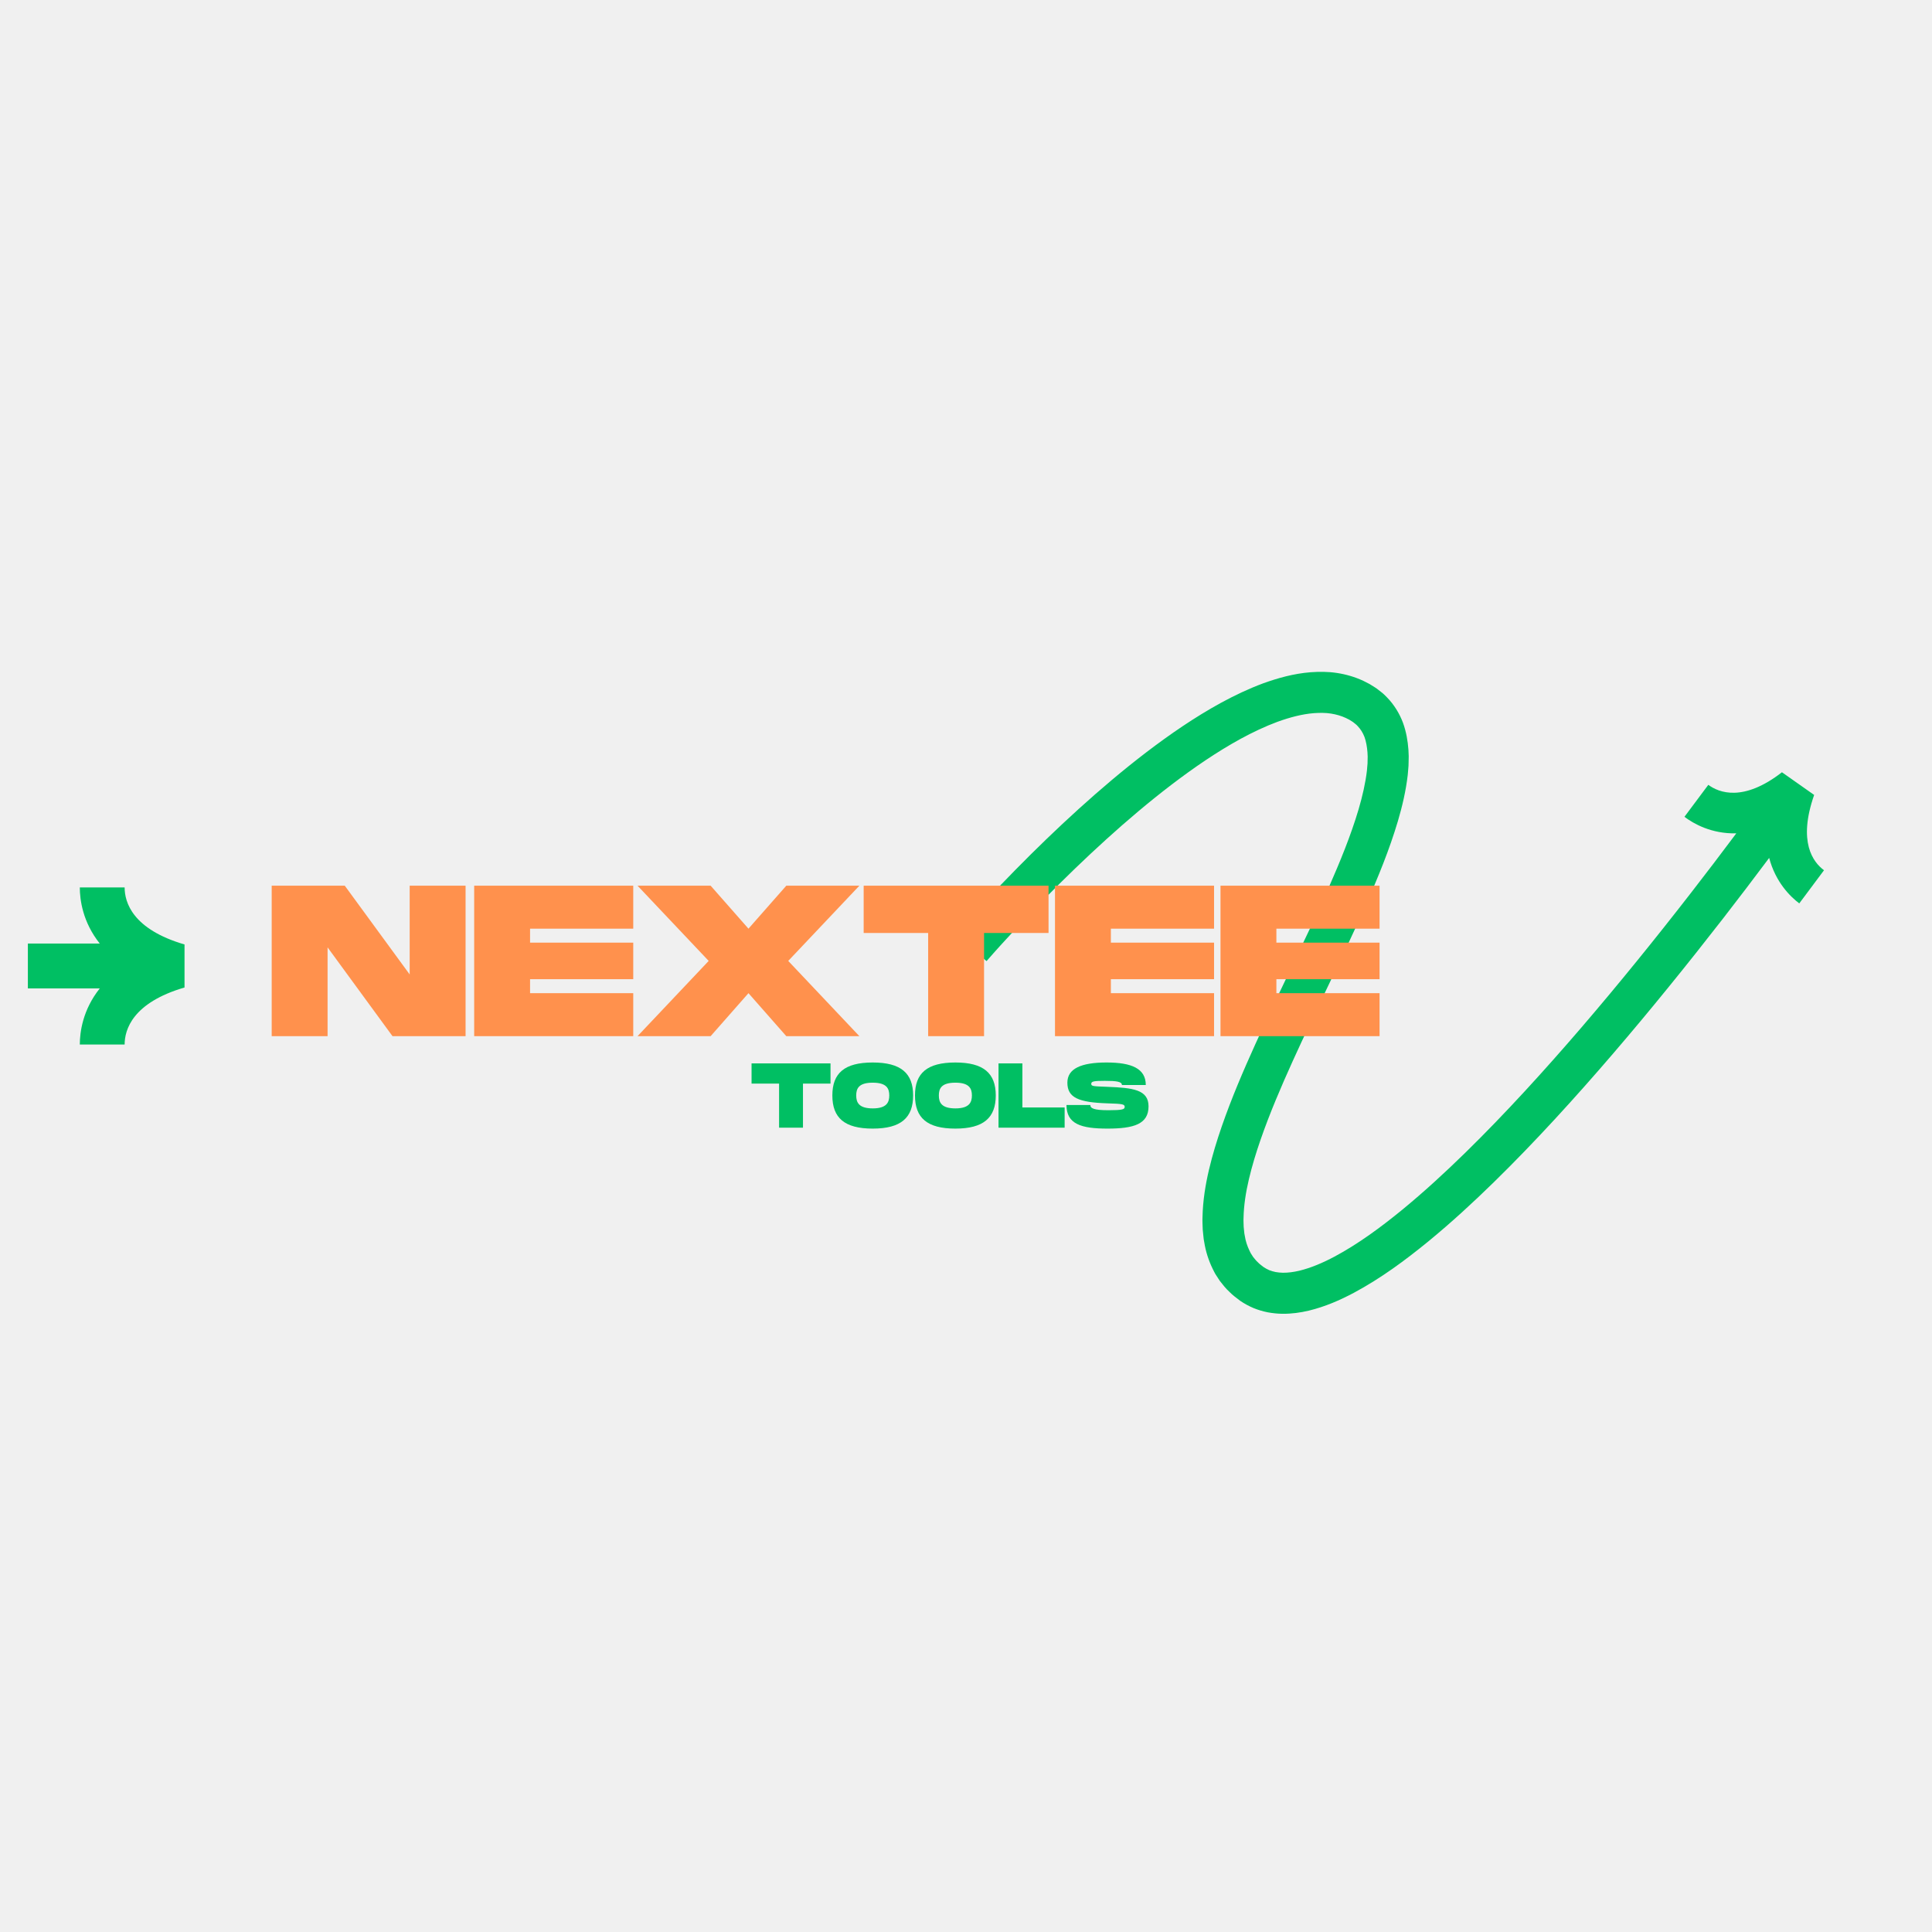
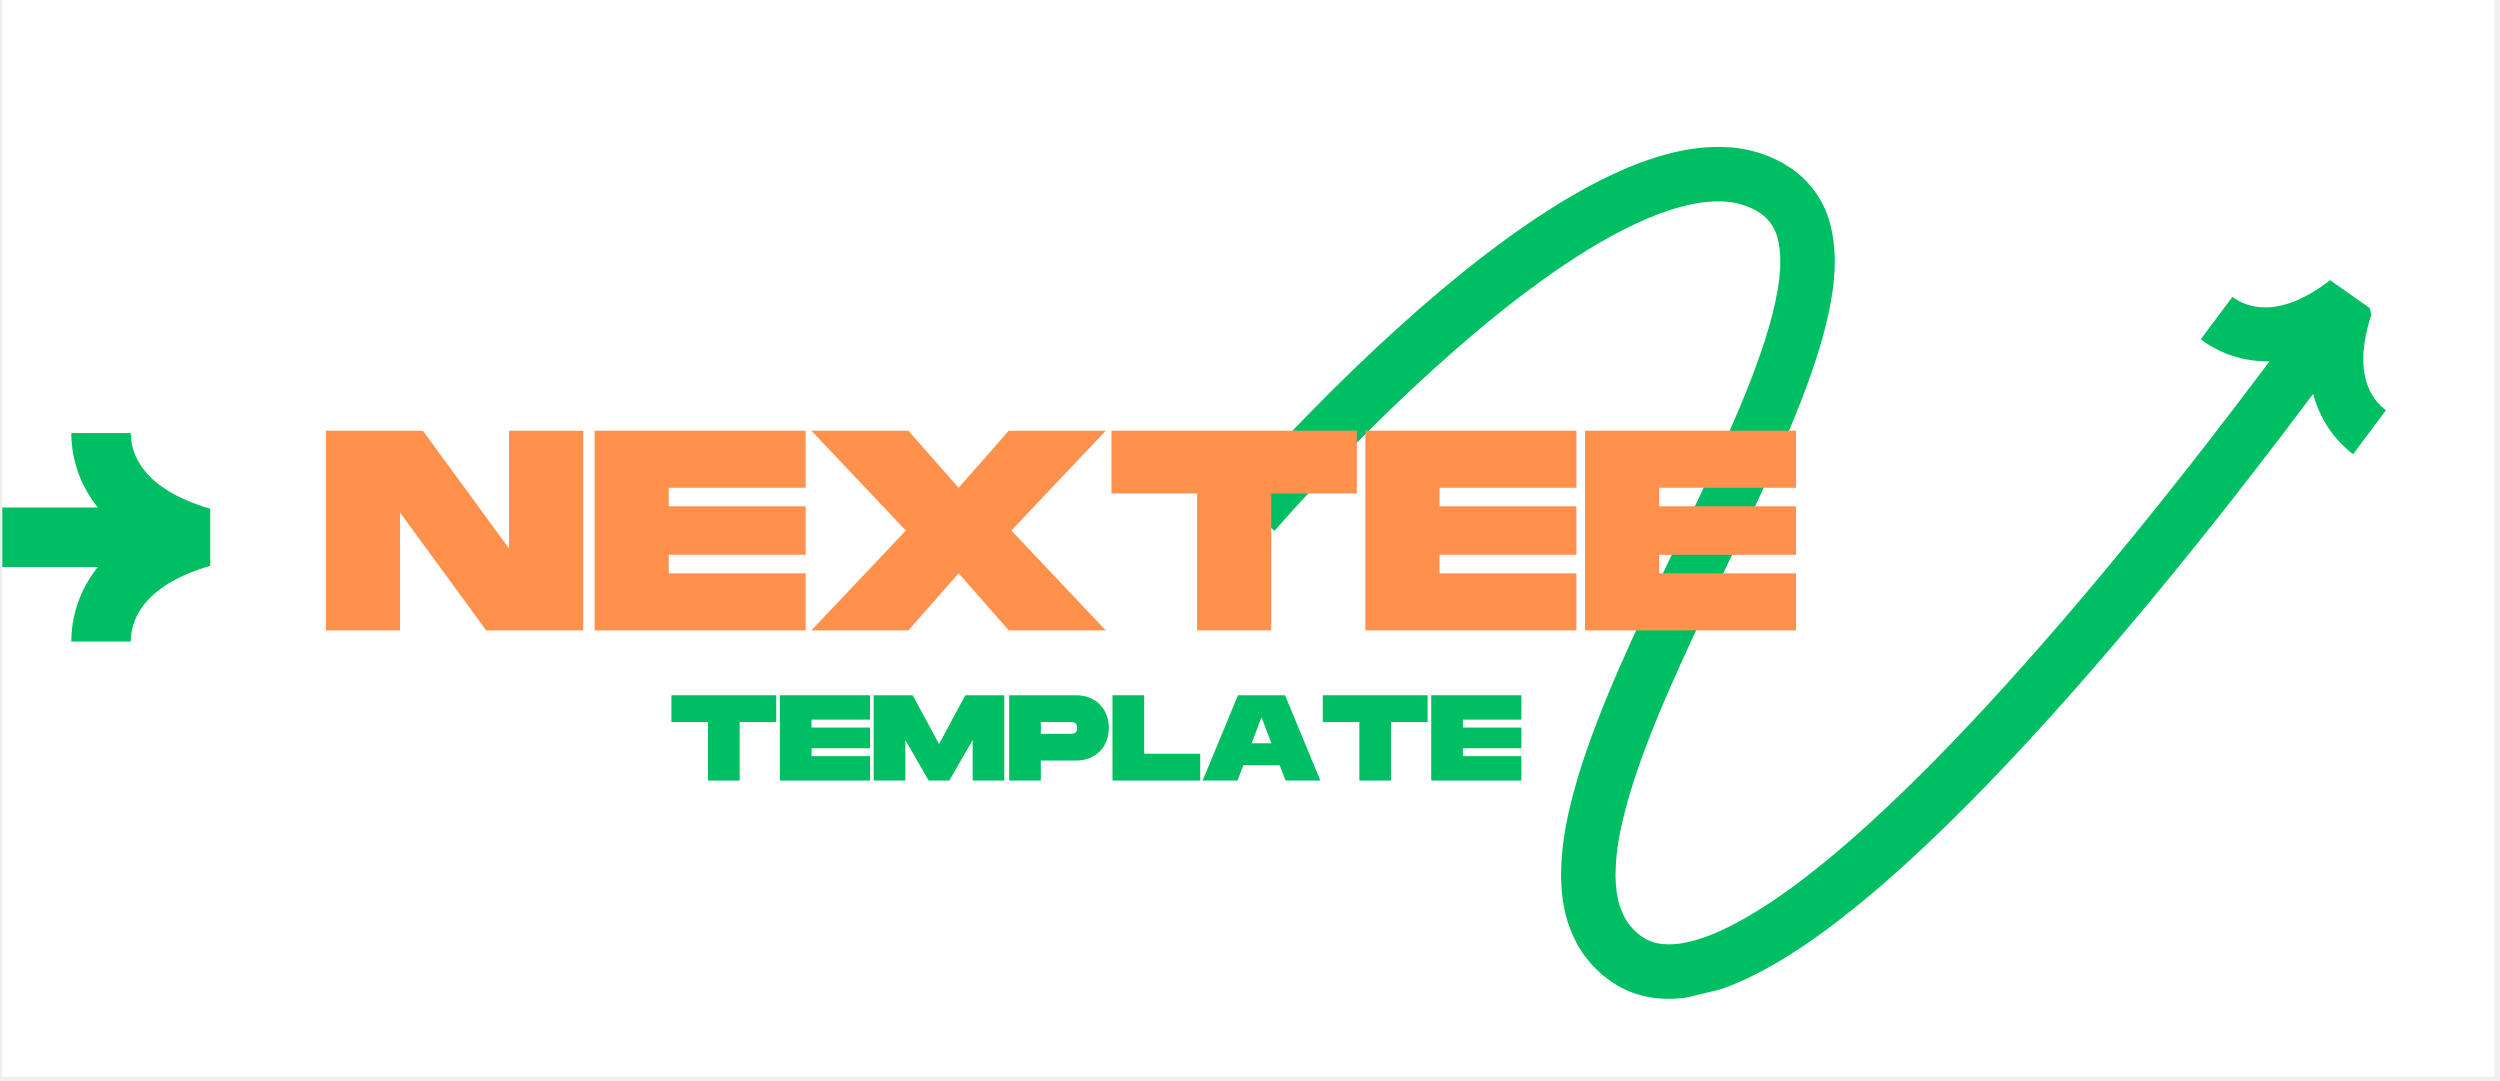
- <svg xmlns="http://www.w3.org/2000/svg" width="500" zoomAndPan="magnify" viewBox="0 0 375 375" height="500" preserveAspectRatio="xMidYMid meet" version="1.0">
+ <svg xmlns="http://www.w3.org/2000/svg" width="486" zoomAndPan="magnify" viewBox="0 0 364.5 157.5" height="210" preserveAspectRatio="xMidYMid meet" version="1.0">
  <defs>
    <g />
-     <clipPath id="b3f1073f30">
-       <path d="M 185 130 L 355 130 L 355 256 L 185 256 Z M 185 130 " clip-rule="nonzero" />
+     <clipPath id="47ba2e27df">
+       <path d="M 0.328 0 L 363.676 0 L 363.676 157 L 0.328 157 Z M 0.328 0 " clip-rule="nonzero" />
    </clipPath>
-     <clipPath id="c36e5e9b1e">
-       <path d="M 177.5 148.574 L 341.258 108.883 L 369.734 226.359 L 205.977 266.051 Z M 177.5 148.574 " clip-rule="nonzero" />
+     <clipPath id="26028bdd67">
+       <path d="M 179 21 L 348 21 L 348 146 L 179 146 Z M 179 21 " clip-rule="nonzero" />
    </clipPath>
-     <clipPath id="90a69daab1">
-       <path d="M 177.5 148.574 L 341.258 108.883 L 369.734 226.359 L 205.977 266.051 Z M 177.5 148.574 " clip-rule="nonzero" />
+     <clipPath id="db44f5e68d">
+       <path d="M 171.887 39.531 L 334.641 0.082 L 362.996 117.062 L 200.238 156.512 Z M 171.887 39.531 " clip-rule="nonzero" />
    </clipPath>
-     <clipPath id="29351c8531">
-       <path d="M 5.398 172.25 L 35.922 172.25 L 35.922 202.777 L 5.398 202.777 Z M 5.398 172.25 " clip-rule="nonzero" />
+     <clipPath id="6ca92be416">
+       <path d="M 171.887 39.531 L 334.641 0.082 L 362.996 117.062 L 200.238 156.512 Z M 171.887 39.531 " clip-rule="nonzero" />
+     </clipPath>
+     <clipPath id="699596677f">
+       <path d="M 0.328 63.137 L 30.98 63.137 L 30.98 93.789 L 0.328 93.789 Z M 0.328 63.137 " clip-rule="nonzero" />
    </clipPath>
  </defs>
-   <g clip-path="url(#b3f1073f30)">
-     <g clip-path="url(#c36e5e9b1e)">
-       <g clip-path="url(#90a69daab1)">
-         <path fill="#00bf63" d="M 351.086 164.434 C 351.699 166.754 352.984 168.137 354.039 168.914 C 352.449 171.07 350.848 173.211 349.238 175.348 C 347.488 174.031 344.641 171.234 343.395 166.52 C 340.441 170.473 337.453 174.398 334.43 178.297 C 330.973 182.746 327.473 187.164 323.914 191.539 C 320.359 195.918 316.75 200.25 313.07 204.535 C 309.391 208.82 305.645 213.055 301.809 217.215 C 297.969 221.379 294.039 225.469 289.969 229.449 C 285.898 233.43 281.695 237.297 277.238 240.957 C 272.773 244.602 268.094 248.082 262.766 250.941 C 260.094 252.355 257.242 253.617 254.023 254.398 C 252.41 254.777 250.695 255.027 248.879 255.004 C 247.973 254.992 247.039 254.895 246.105 254.727 C 245.168 254.543 244.23 254.27 243.316 253.898 C 242.41 253.516 241.539 253.043 240.73 252.492 C 240 251.93 239.258 251.406 238.609 250.727 C 237.918 250.102 237.344 249.355 236.766 248.621 C 236.508 248.234 236.254 247.844 236.004 247.449 C 235.875 247.254 235.766 247.051 235.664 246.844 L 235.355 246.23 C 234.555 244.578 234.02 242.848 233.754 241.168 L 233.641 240.535 L 233.574 239.91 C 233.531 239.496 233.48 239.078 233.449 238.664 C 233.426 237.852 233.367 237.02 233.406 236.227 C 233.477 233.023 233.973 229.992 234.652 227.082 C 235.336 224.172 236.199 221.367 237.148 218.621 C 239.051 213.133 241.301 207.883 243.641 202.715 C 245.977 197.551 248.422 192.473 250.844 187.422 C 253.262 182.371 255.664 177.344 257.895 172.289 C 260.113 167.242 262.203 162.156 263.707 157.07 C 264.453 154.531 265.039 151.988 265.324 149.547 L 265.398 148.645 L 265.438 148.195 L 265.445 147.754 C 265.449 147.465 265.465 147.168 265.465 146.883 L 265.426 146.043 C 265.344 144.945 265.16 143.926 264.852 143.059 C 264.52 142.203 264.082 141.512 263.508 140.918 C 263.359 140.773 263.23 140.609 263.047 140.492 L 262.793 140.293 C 262.707 140.227 262.641 140.152 262.523 140.09 C 262.312 139.961 262.102 139.832 261.895 139.695 L 261.234 139.363 C 260.34 138.949 259.371 138.664 258.332 138.504 C 257.297 138.336 256.176 138.344 255.035 138.422 C 252.738 138.598 250.32 139.246 247.934 140.109 C 245.543 141 243.168 142.125 240.836 143.391 C 236.176 145.941 231.688 149.031 227.344 152.344 C 223 155.664 218.801 159.223 214.711 162.93 C 210.625 166.637 206.641 170.48 202.762 174.434 C 200.82 176.406 198.906 178.406 197.02 180.43 C 196.074 181.441 195.141 182.461 194.211 183.484 C 193.293 184.5 192.352 185.551 191.488 186.551 L 185.445 181.355 C 186.418 180.238 187.348 179.199 188.309 178.137 C 189.266 177.082 190.227 176.035 191.195 175 C 193.129 172.922 195.09 170.871 197.082 168.848 C 201.059 164.801 205.145 160.852 209.363 157.027 C 213.586 153.203 217.941 149.504 222.508 146.012 C 227.082 142.531 231.848 139.234 237.023 136.398 C 239.621 134.988 242.32 133.699 245.184 132.633 C 248.062 131.598 251.102 130.742 254.406 130.48 C 256.055 130.363 257.758 130.355 259.496 130.621 C 261.227 130.883 262.973 131.383 264.621 132.152 C 265.027 132.355 265.434 132.555 265.832 132.77 L 266.988 133.492 C 267.176 133.605 267.371 133.766 267.562 133.914 L 268.137 134.363 C 268.523 134.652 268.867 135.012 269.215 135.363 C 270.598 136.773 271.656 138.516 272.316 140.285 C 272.961 142.062 273.25 143.824 273.375 145.52 L 273.43 146.781 C 273.43 147.195 273.414 147.602 273.406 148.012 L 273.391 148.621 L 273.344 149.219 L 273.242 150.414 C 272.879 153.543 272.18 156.48 271.348 159.316 C 269.668 164.988 267.469 170.293 265.18 175.504 C 262.883 180.711 260.449 185.801 258.027 190.863 C 255.602 195.922 253.18 200.953 250.895 206 C 248.609 211.047 246.445 216.117 244.672 221.227 C 243.789 223.777 243.008 226.34 242.41 228.891 C 241.809 231.434 241.418 233.973 241.371 236.375 C 241.336 236.984 241.391 237.555 241.398 238.141 C 241.422 238.426 241.457 238.703 241.484 238.984 L 241.527 239.406 L 241.602 239.809 C 241.766 240.898 242.098 241.867 242.516 242.738 L 242.676 243.062 C 242.723 243.172 242.777 243.277 242.848 243.371 C 242.98 243.566 243.105 243.766 243.227 243.965 C 243.531 244.32 243.793 244.703 244.156 245.012 C 244.465 245.363 244.895 245.629 245.258 245.938 C 245.609 246.172 245.977 246.371 246.359 246.539 C 246.75 246.691 247.16 246.812 247.598 246.902 C 248.043 246.977 248.508 247.035 249 247.039 C 249.988 247.051 251.074 246.91 252.188 246.648 C 254.426 246.109 256.758 245.117 259.031 243.906 C 263.598 241.465 267.98 238.242 272.188 234.801 C 276.398 231.34 280.453 227.613 284.402 223.754 C 288.348 219.895 292.188 215.895 295.953 211.816 C 299.715 207.734 303.402 203.57 307.027 199.348 C 310.652 195.125 314.219 190.844 317.734 186.516 C 321.25 182.191 324.715 177.82 328.133 173.414 C 331.129 169.555 334.09 165.668 337.012 161.754 C 332.156 161.863 328.699 159.859 326.949 158.543 C 328.504 156.48 330.051 154.41 331.582 152.336 C 332.637 153.113 334.332 153.949 336.707 153.871 C 339.074 153.797 342.156 152.789 345.875 149.895 L 352.125 154.297 C 350.527 158.879 350.477 162.105 351.086 164.434 Z M 351.086 164.434 " fill-opacity="1" fill-rule="nonzero" />
+   <g clip-path="url(#47ba2e27df)">
+     <path fill="#ffffff" d="M 0.328 0 L 363.676 0 L 363.676 157 L 0.328 157 Z M 0.328 0 " fill-opacity="1" fill-rule="nonzero" />
+   </g>
+   <g clip-path="url(#26028bdd67)">
+     <g clip-path="url(#db44f5e68d)">
+       <g clip-path="url(#6ca92be416)">
+         <path fill="#00bf63" d="M 344.926 55.34 C 345.539 57.652 346.816 59.035 347.871 59.809 C 346.285 61.957 344.688 64.094 343.086 66.223 C 341.34 64.91 338.5 62.121 337.258 57.422 C 334.312 61.363 331.336 65.277 328.32 69.16 C 324.875 73.598 321.387 78 317.84 82.363 C 314.297 86.727 310.695 91.047 307.031 95.32 C 303.363 99.59 299.629 103.809 295.805 107.961 C 291.977 112.109 288.059 116.188 284 120.152 C 279.945 124.121 275.754 127.98 271.312 131.625 C 266.859 135.262 262.195 138.73 256.883 141.578 C 254.219 142.988 251.375 144.246 248.168 145.027 C 246.559 145.402 244.852 145.652 243.039 145.629 C 242.137 145.617 241.207 145.52 240.273 145.352 C 239.34 145.168 238.406 144.895 237.496 144.527 C 236.594 144.145 235.723 143.676 234.918 143.125 C 234.188 142.562 233.449 142.043 232.801 141.367 C 232.113 140.742 231.539 140 230.965 139.266 C 230.707 138.879 230.457 138.488 230.207 138.098 C 230.074 137.902 229.969 137.703 229.867 137.496 L 229.559 136.883 C 228.762 135.238 228.227 133.512 227.965 131.836 L 227.852 131.203 L 227.781 130.582 C 227.742 130.168 227.691 129.75 227.66 129.34 C 227.637 128.527 227.578 127.703 227.617 126.91 C 227.684 123.715 228.18 120.695 228.859 117.797 C 229.539 114.895 230.398 112.098 231.344 109.359 C 233.246 103.891 235.484 98.656 237.816 93.504 C 240.148 88.355 242.586 83.297 244.996 78.258 C 247.41 73.223 249.801 68.211 252.027 63.176 C 254.238 58.145 256.32 53.074 257.82 48 C 258.566 45.473 259.148 42.938 259.434 40.504 L 259.508 39.602 L 259.547 39.152 L 259.555 38.719 C 259.559 38.426 259.574 38.133 259.57 37.848 L 259.535 37.008 C 259.453 35.918 259.27 34.898 258.961 34.035 C 258.629 33.184 258.195 32.492 257.621 31.902 C 257.477 31.758 257.348 31.594 257.164 31.477 L 256.91 31.277 C 256.824 31.211 256.758 31.137 256.641 31.078 C 256.43 30.949 256.223 30.816 256.016 30.684 L 255.359 30.348 C 254.465 29.938 253.5 29.652 252.465 29.492 C 251.43 29.328 250.312 29.332 249.176 29.414 C 246.887 29.586 244.48 30.234 242.098 31.094 C 239.715 31.98 237.348 33.105 235.023 34.367 C 230.375 36.91 225.902 39.992 221.57 43.289 C 217.242 46.598 213.055 50.148 208.98 53.844 C 204.906 57.539 200.938 61.371 197.07 65.309 C 195.133 67.277 193.227 69.273 191.344 71.289 C 190.402 72.297 189.469 73.312 188.543 74.332 C 187.625 75.348 186.691 76.395 185.828 77.391 L 179.809 72.211 C 180.773 71.098 181.703 70.059 182.66 69.004 C 183.613 67.949 184.57 66.91 185.535 65.875 C 187.465 63.805 189.422 61.762 191.406 59.746 C 195.371 55.707 199.445 51.773 203.648 47.957 C 207.855 44.145 212.199 40.461 216.75 36.98 C 221.309 33.508 226.062 30.223 231.223 27.395 C 233.809 25.992 236.5 24.703 239.355 23.641 C 242.223 22.609 245.254 21.758 248.551 21.496 C 250.195 21.379 251.891 21.371 253.621 21.637 C 255.348 21.898 257.09 22.398 258.73 23.16 C 259.137 23.363 259.543 23.562 259.941 23.781 L 261.09 24.5 C 261.281 24.609 261.473 24.77 261.664 24.918 L 262.234 25.367 C 262.625 25.652 262.965 26.012 263.312 26.363 C 264.691 27.77 265.746 29.508 266.406 31.27 C 267.047 33.039 267.336 34.801 267.457 36.488 L 267.512 37.746 C 267.516 38.156 267.5 38.562 267.492 38.973 L 267.473 39.582 L 267.426 40.176 L 267.328 41.367 C 266.965 44.484 266.266 47.414 265.438 50.242 C 263.762 55.895 261.57 61.184 259.293 66.379 C 257 71.57 254.574 76.645 252.16 81.688 C 249.742 86.734 247.328 91.746 245.051 96.777 C 242.773 101.809 240.613 106.863 238.848 111.957 C 237.969 114.5 237.188 117.055 236.594 119.594 C 235.992 122.133 235.605 124.664 235.555 127.059 C 235.52 127.664 235.574 128.234 235.582 128.82 C 235.605 129.102 235.645 129.379 235.668 129.66 L 235.711 130.082 L 235.785 130.48 C 235.949 131.566 236.281 132.531 236.695 133.402 L 236.855 133.723 C 236.902 133.832 236.957 133.941 237.027 134.035 C 237.16 134.227 237.285 134.426 237.406 134.625 C 237.711 134.977 237.969 135.363 238.332 135.668 C 238.641 136.02 239.066 136.285 239.43 136.59 C 239.781 136.824 240.145 137.02 240.527 137.188 C 240.918 137.34 241.328 137.465 241.762 137.555 C 242.207 137.625 242.668 137.684 243.164 137.688 C 244.148 137.703 245.227 137.559 246.336 137.301 C 248.566 136.762 250.895 135.773 253.16 134.566 C 257.711 132.133 262.082 128.922 266.277 125.488 C 270.473 122.039 274.516 118.324 278.449 114.477 C 282.387 110.629 286.215 106.645 289.965 102.578 C 293.715 98.508 297.391 94.355 301.008 90.148 C 304.621 85.938 308.176 81.668 311.68 77.355 C 315.184 73.043 318.637 68.688 322.047 64.293 C 325.031 60.445 327.98 56.57 330.898 52.672 C 326.055 52.781 322.609 50.785 320.867 49.473 C 322.418 47.414 323.957 45.352 325.484 43.285 C 326.535 44.059 328.223 44.891 330.59 44.812 C 332.949 44.738 336.023 43.734 339.73 40.848 L 345.961 45.238 C 344.371 49.805 344.316 53.02 344.926 55.34 Z M 344.926 55.34 " fill-opacity="1" fill-rule="nonzero" />
      </g>
    </g>
  </g>
-   <g clip-path="url(#29351c8531)">
-     <path fill="#00bf63" d="M 35.816 183.32 L 35.816 191.672 C 25.703 194.629 24.191 199.879 24.191 202.742 L 15.492 202.742 C 15.492 200.352 16.043 196.02 19.367 191.848 L 5.41 191.848 L 5.41 183.145 L 19.367 183.145 C 16.043 178.973 15.492 174.645 15.492 172.25 L 24.191 172.25 C 24.191 175.117 25.703 180.363 35.816 183.32 Z M 35.816 183.32 " fill-opacity="1" fill-rule="nonzero" />
+   <g clip-path="url(#699596677f)">
+     <path fill="#00bf63" d="M 30.656 74.172 L 30.656 82.496 C 20.57 85.445 19.066 90.676 19.066 93.535 L 10.391 93.535 C 10.391 91.148 10.941 86.832 14.254 82.672 L 0.336 82.672 L 0.336 73.996 L 14.254 73.996 C 10.941 69.836 10.391 65.52 10.391 63.137 L 19.066 63.137 C 19.066 65.992 20.57 71.223 30.656 74.172 Z M 30.656 74.172 " fill-opacity="1" fill-rule="nonzero" />
  </g>
  <g fill="#ff914d" fill-opacity="1">
-     <g transform="translate(51.89834, 201.1182)">
+     <g transform="translate(46.6812, 91.9105)">
      <g>
-         <path d="M 0.836 0 L 11.684 0 L 11.684 -17.234 L 24.285 0 L 38.469 0 L 38.469 -29.207 L 27.621 -29.207 L 27.621 -11.977 L 15.02 -29.207 L 0.836 -29.207 Z M 0.836 0 " />
+         <path d="M 0.832 0 L 11.645 0 L 11.645 -17.18 L 24.207 0 L 38.348 0 L 38.348 -29.113 L 27.535 -29.113 L 27.535 -11.938 L 14.973 -29.113 L 0.832 -29.113 Z M 0.832 0 " />
      </g>
    </g>
  </g>
  <g fill="#ff914d" fill-opacity="1">
-     <g transform="translate(91.20111, 201.1182)">
+     <g transform="translate(85.85959, 91.9105)">
      <g>
-         <path d="M 0.836 0 L 31.711 0 L 31.711 -8.344 L 11.684 -8.344 L 11.684 -11.059 L 31.711 -11.059 L 31.711 -18.152 L 11.684 -18.152 L 11.684 -20.863 L 31.711 -20.863 L 31.711 -29.207 L 0.836 -29.207 Z M 0.836 0 " />
+         <path d="M 0.832 0 L 31.609 0 L 31.609 -8.32 L 11.645 -8.32 L 11.645 -11.023 L 31.609 -11.023 L 31.609 -18.094 L 11.645 -18.094 L 11.645 -20.797 L 31.609 -20.797 L 31.609 -29.113 L 0.832 -29.113 Z M 0.832 0 " />
      </g>
    </g>
  </g>
  <g fill="#ff914d" fill-opacity="1">
-     <g transform="translate(123.3276, 201.1182)">
+     <g transform="translate(117.8844, 91.9105)">
      <g>
-         <path d="M 0.418 0 L 14.605 0 L 21.949 -8.344 L 29.293 0 L 43.477 0 L 29.668 -14.605 L 43.477 -29.207 L 29.293 -29.207 L 21.949 -20.863 L 14.605 -29.207 L 0.418 -29.207 L 14.227 -14.605 Z M 0.418 0 " />
+         <path d="M 0.414 0 L 14.559 0 L 21.879 -8.32 L 29.199 0 L 43.34 0 L 29.574 -14.559 L 43.34 -29.113 L 29.199 -29.113 L 21.879 -20.797 L 14.559 -29.113 L 0.414 -29.113 L 14.184 -14.559 Z M 0.414 0 " />
      </g>
    </g>
  </g>
  <g fill="#ff914d" fill-opacity="1">
-     <g transform="translate(167.2199, 201.1182)">
+     <g transform="translate(161.6378, 91.9105)">
      <g>
-         <path d="M 12.934 0 L 23.785 0 L 23.785 -20.027 L 36.301 -20.027 L 36.301 -29.207 L 0.418 -29.207 L 0.418 -20.027 L 12.934 -20.027 Z M 12.934 0 " />
+         <path d="M 12.895 0 L 23.707 0 L 23.707 -19.965 L 36.188 -19.965 L 36.188 -29.113 L 0.414 -29.113 L 0.414 -19.965 L 12.895 -19.965 Z M 12.895 0 " />
      </g>
    </g>
  </g>
  <g fill="#ff914d" fill-opacity="1">
-     <g transform="translate(203.9358, 201.1182)">
+     <g transform="translate(198.2375, 91.9105)">
      <g>
-         <path d="M 0.836 0 L 31.711 0 L 31.711 -8.344 L 11.684 -8.344 L 11.684 -11.059 L 31.711 -11.059 L 31.711 -18.152 L 11.684 -18.152 L 11.684 -20.863 L 31.711 -20.863 L 31.711 -29.207 L 0.836 -29.207 Z M 0.836 0 " />
+         <path d="M 0.832 0 L 31.609 0 L 31.609 -8.32 L 11.645 -8.32 L 11.645 -11.023 L 31.609 -11.023 L 31.609 -18.094 L 11.645 -18.094 L 11.645 -20.797 L 31.609 -20.797 L 31.609 -29.113 L 0.832 -29.113 Z M 0.832 0 " />
      </g>
    </g>
  </g>
  <g fill="#ff914d" fill-opacity="1">
-     <g transform="translate(236.0623, 201.1182)">
+     <g transform="translate(230.2623, 91.9105)">
      <g>
-         <path d="M 0.836 0 L 31.711 0 L 31.711 -8.344 L 11.684 -8.344 L 11.684 -11.059 L 31.711 -11.059 L 31.711 -18.152 L 11.684 -18.152 L 11.684 -20.863 L 31.711 -20.863 L 31.711 -29.207 L 0.836 -29.207 Z M 0.836 0 " />
+         <path d="M 0.832 0 L 31.609 0 L 31.609 -8.32 L 11.645 -8.32 L 11.645 -11.023 L 31.609 -11.023 L 31.609 -18.094 L 11.645 -18.094 L 11.645 -20.797 L 31.609 -20.797 L 31.609 -29.113 L 0.832 -29.113 Z M 0.832 0 " />
      </g>
    </g>
  </g>
  <g fill="#00bf63" fill-opacity="1">
-     <g transform="translate(145.6976, 218.8814)">
+     <g transform="translate(97.71839, 113.8042)">
      <g>
-         <path d="M 5.523 0 L 10.16 0 L 10.16 -8.555 L 15.504 -8.555 L 15.504 -12.477 L 0.18 -12.477 L 0.18 -8.555 L 5.523 -8.555 Z M 5.523 0 " />
+         <path d="M 5.508 0 L 10.125 0 L 10.125 -8.527 L 15.457 -8.527 L 15.457 -12.438 L 0.176 -12.438 L 0.176 -8.527 L 5.508 -8.527 Z M 5.508 0 " />
      </g>
    </g>
  </g>
  <g fill="#00bf63" fill-opacity="1">
-     <g transform="translate(161.3796, 218.8814)">
+     <g transform="translate(113.3509, 113.8042)">
      <g>
-         <path d="M 8.02 0.18 C 13.492 0.18 15.859 -1.926 15.859 -6.254 C 15.859 -10.566 13.492 -12.652 8.02 -12.652 C 2.531 -12.652 0.18 -10.586 0.18 -6.254 C 0.18 -1.906 2.531 0.18 8.02 0.18 Z M 8.02 -3.742 C 5.293 -3.742 4.812 -4.918 4.812 -6.254 C 4.812 -7.574 5.273 -8.734 8.02 -8.734 C 10.766 -8.734 11.227 -7.555 11.227 -6.254 C 11.227 -4.938 10.746 -3.742 8.02 -3.742 Z M 8.02 -3.742 " />
+         <path d="M 0.355 0 L 13.5 0 L 13.5 -3.555 L 4.973 -3.555 L 4.973 -4.707 L 13.5 -4.707 L 13.5 -7.727 L 4.973 -7.727 L 4.973 -8.883 L 13.5 -8.883 L 13.5 -12.438 L 0.355 -12.438 Z M 0.355 0 " />
      </g>
    </g>
  </g>
  <g fill="#00bf63" fill-opacity="1">
-     <g transform="translate(177.4181, 218.8814)">
+     <g transform="translate(127.0293, 113.8042)">
      <g>
-         <path d="M 8.02 0.18 C 13.492 0.18 15.859 -1.926 15.859 -6.254 C 15.859 -10.566 13.492 -12.652 8.02 -12.652 C 2.531 -12.652 0.18 -10.586 0.18 -6.254 C 0.18 -1.906 2.531 0.18 8.02 0.18 Z M 8.02 -3.742 C 5.293 -3.742 4.812 -4.918 4.812 -6.254 C 4.812 -7.574 5.273 -8.734 8.02 -8.734 C 10.766 -8.734 11.227 -7.555 11.227 -6.254 C 11.227 -4.938 10.746 -3.742 8.02 -3.742 Z M 8.02 -3.742 " />
+         <path d="M 0.355 0 L 4.973 0 L 4.973 -5.914 L 8.367 0 L 11.387 0 L 14.781 -5.914 L 14.781 0 L 19.398 0 L 19.398 -12.438 L 13.715 -12.438 L 9.879 -5.328 L 6.039 -12.438 L 0.355 -12.438 Z M 0.355 0 " />
      </g>
    </g>
  </g>
  <g fill="#00bf63" fill-opacity="1">
-     <g transform="translate(193.4566, 218.8814)">
+     <g transform="translate(146.783, 113.8042)">
      <g>
-         <path d="M 0.355 0 L 13.188 0 L 13.188 -3.922 L 4.988 -3.922 L 4.988 -12.477 L 0.355 -12.477 Z M 0.355 0 " />
+         <path d="M 0.355 0 L 4.973 0 L 4.973 -2.914 L 10.125 -2.914 C 12.949 -2.914 14.887 -4.902 14.887 -7.676 C 14.887 -10.445 12.949 -12.438 10.125 -12.438 L 0.355 -12.438 Z M 4.973 -6.82 L 4.973 -8.527 L 9.238 -8.527 C 9.699 -8.527 10.27 -8.527 10.27 -7.676 C 10.27 -6.82 9.699 -6.82 9.238 -6.82 Z M 4.973 -6.82 " />
      </g>
    </g>
  </g>
  <g fill="#00bf63" fill-opacity="1">
-     <g transform="translate(206.8221, 218.8814)">
+     <g transform="translate(161.847, 113.8042)">
      <g>
-         <path d="M 8.145 0.18 C 13.258 0.18 16.109 -0.695 16.109 -4.133 C 16.109 -7.395 13.062 -7.734 8.145 -7.93 C 5.438 -8.039 4.988 -8.02 4.988 -8.5 C 4.988 -8.98 5.438 -9.09 7.609 -9.09 C 9.875 -9.09 10.941 -8.945 10.941 -8.285 L 15.574 -8.285 C 15.574 -11.477 12.832 -12.652 7.965 -12.652 C 3.047 -12.652 0.355 -11.477 0.355 -8.734 C 0.355 -5.828 2.512 -4.902 8.145 -4.723 C 11.066 -4.633 11.477 -4.562 11.477 -4.027 C 11.477 -3.562 11.066 -3.387 8.324 -3.387 C 5.383 -3.387 4.812 -3.797 4.812 -4.402 L 0.18 -4.402 C 0.18 -0.695 3.031 0.18 8.145 0.18 Z M 8.145 0.18 " />
+         <path d="M 0.355 0 L 13.145 0 L 13.145 -3.91 L 4.973 -3.91 L 4.973 -12.438 L 0.355 -12.438 Z M 0.355 0 " />
+       </g>
+     </g>
+   </g>
+   <g fill="#00bf63" fill-opacity="1">
+     <g transform="translate(175.1701, 113.8042)">
+       <g>
+         <path d="M 0.176 0 L 5.258 0 L 6.109 -2.238 L 11.406 -2.238 L 12.258 0 L 17.34 0 L 12.188 -12.438 L 5.328 -12.438 Z M 7.32 -5.438 L 8.758 -9.238 L 10.195 -5.438 Z M 7.32 -5.438 " />
+       </g>
+     </g>
+   </g>
+   <g fill="#00bf63" fill-opacity="1">
+     <g transform="translate(192.6856, 113.8042)">
+       <g>
+         <path d="M 5.508 0 L 10.125 0 L 10.125 -8.527 L 15.457 -8.527 L 15.457 -12.438 L 0.176 -12.438 L 0.176 -8.527 L 5.508 -8.527 Z M 5.508 0 " />
+       </g>
+     </g>
+   </g>
+   <g fill="#00bf63" fill-opacity="1">
+     <g transform="translate(208.318, 113.8042)">
+       <g>
+         <path d="M 0.355 0 L 13.5 0 L 13.5 -3.555 L 4.973 -3.555 L 4.973 -4.707 L 13.5 -4.707 L 13.5 -7.727 L 4.973 -7.727 L 4.973 -8.883 L 13.5 -8.883 L 13.5 -12.438 L 0.355 -12.438 Z M 0.355 0 " />
      </g>
    </g>
  </g>
</svg>
